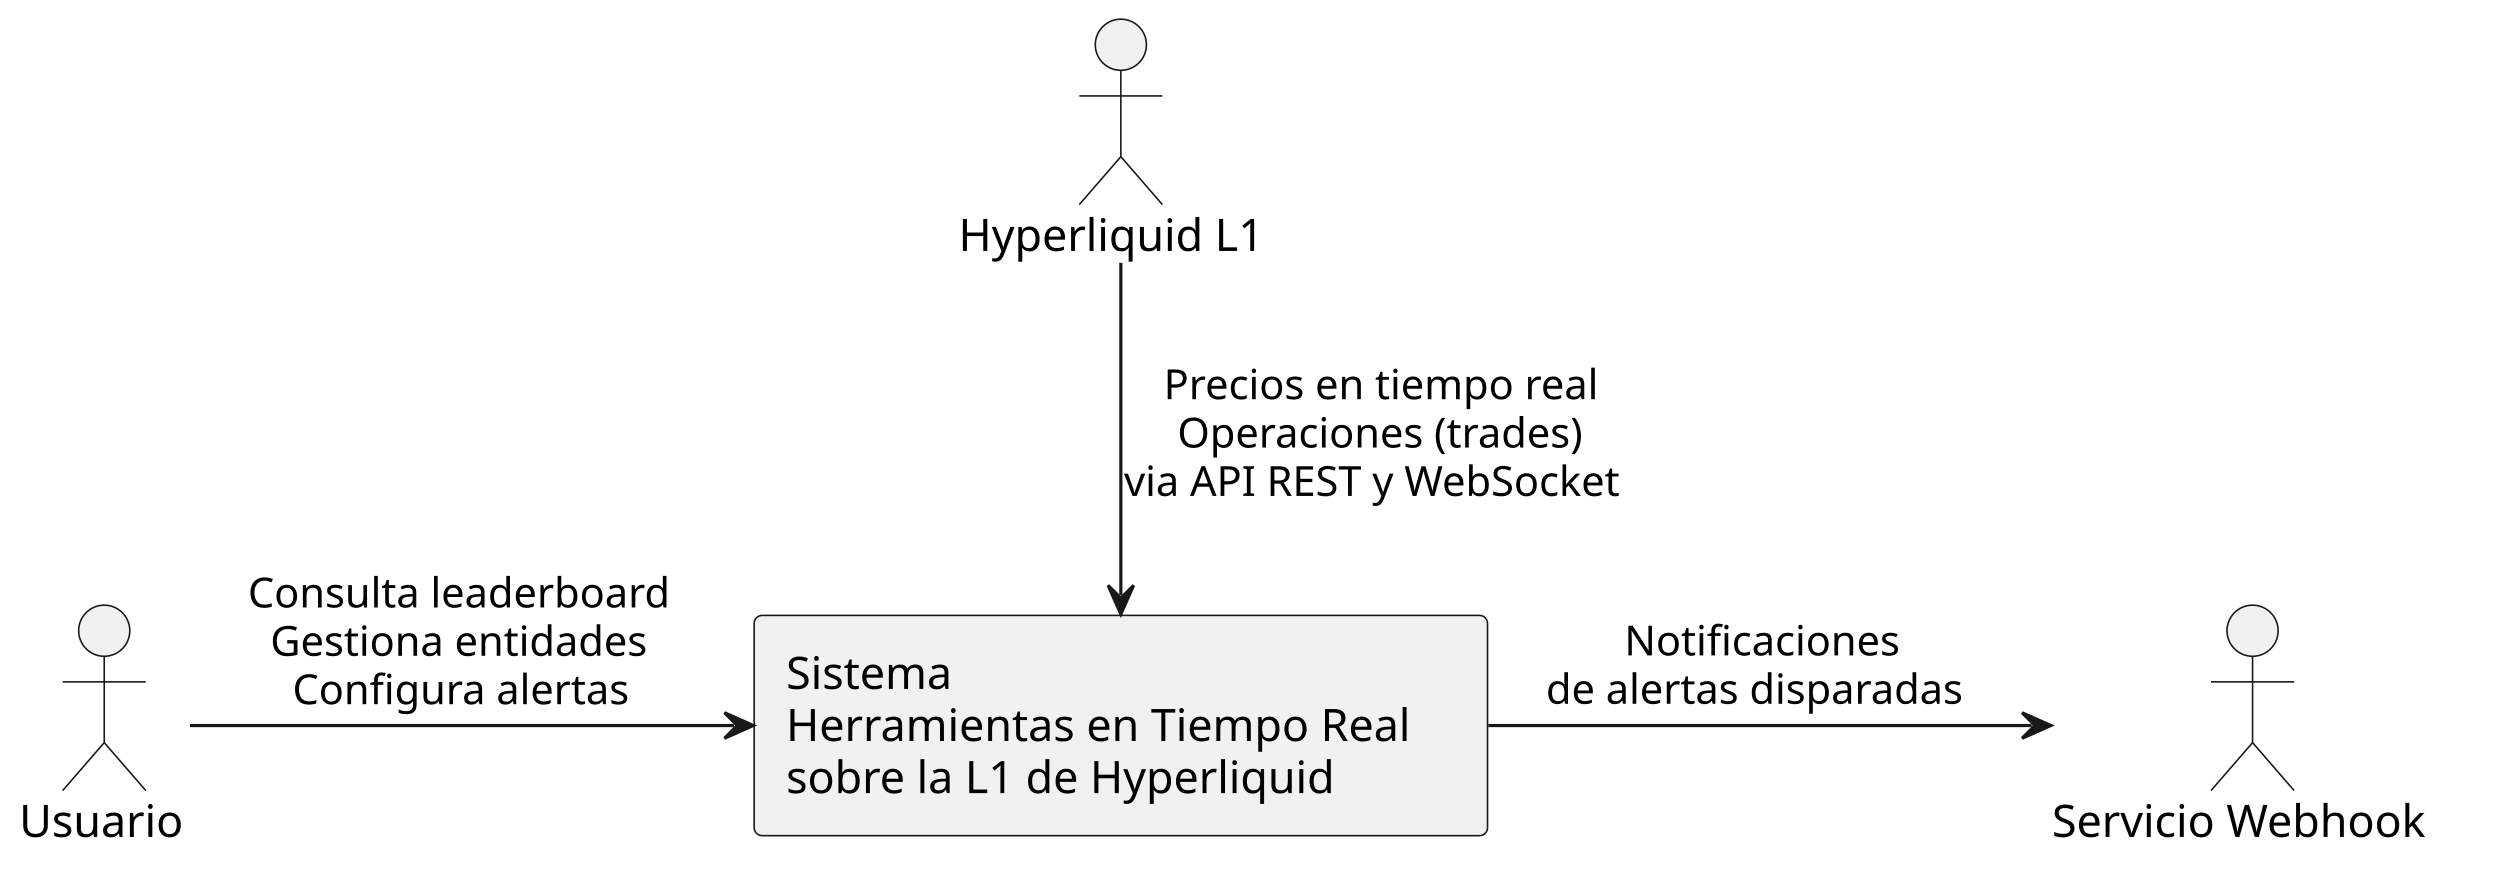
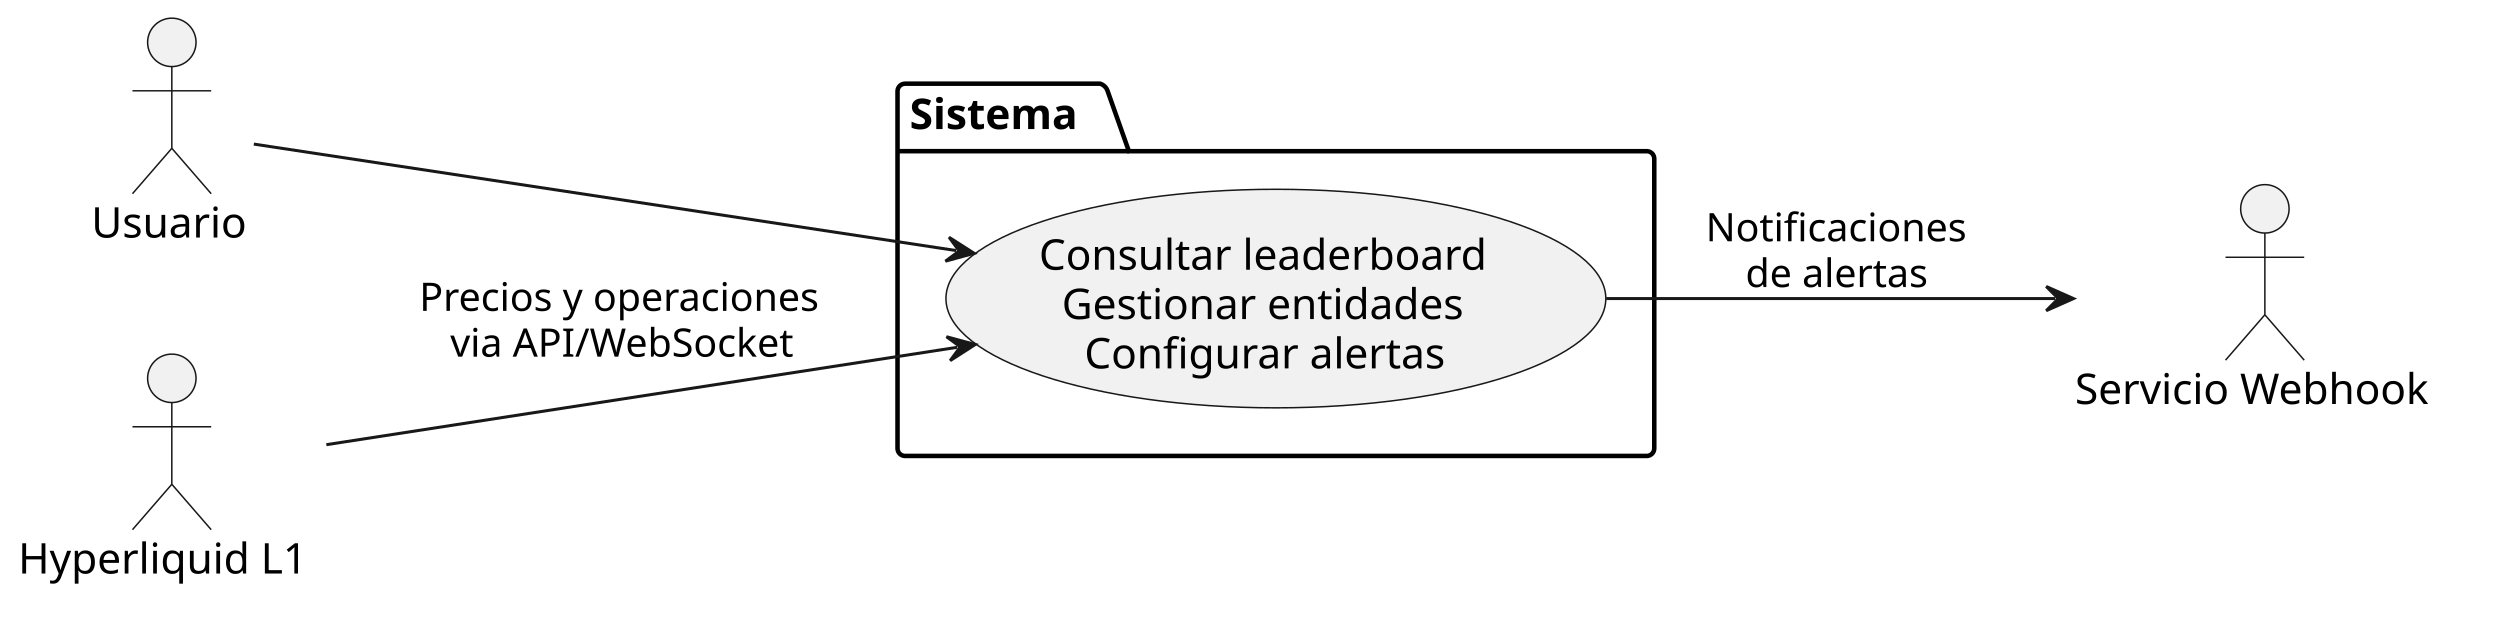
- <svg xmlns="http://www.w3.org/2000/svg" contentStyleType="text/css" data-diagram-type="DESCRIPTION" height="278px" preserveAspectRatio="none" style="width:782px;height:278px;background:#FFFFFF;" version="1.1" viewBox="0 0 782 278" width="782px" zoomAndPan="magnify">
+ <svg xmlns="http://www.w3.org/2000/svg" contentStyleType="text/css" data-diagram-type="DESCRIPTION" height="205px" preserveAspectRatio="none" style="width:826px;height:205px;background:#FFFFFF;" version="1.1" viewBox="0 0 826 205" width="826px" zoomAndPan="magnify">
  <defs />
  <g>
-     <g class="entity" data-qualified-name="S" data-source-line="1" id="ent0002">
-       <rect fill="#F1F1F1" height="68.891" rx="2.5" ry="2.5" style="stroke:#181818;stroke-width:0.5;" width="229.398" x="235.9" y="192.5" />
-       <text fill="#000000" font-family="sans-serif" font-size="14" lengthAdjust="spacing" textLength="56.39" x="245.9" y="215.495">Sistema</text>
-       <text fill="#000000" font-family="sans-serif" font-size="14" lengthAdjust="spacing" textLength="209.398" x="245.9" y="231.792">Herramientas en Tiempo Real</text>
-       <text fill="#000000" font-family="sans-serif" font-size="14" lengthAdjust="spacing" textLength="183.976" x="245.9" y="248.089">sobre la L1 de Hyperliquid</text>
+     <g class="cluster" data-qualified-name="Sistema" data-source-line="7" id="ent0005">
+       <path d="M299.04,27.65 L363.478,27.65 A3.75,3.75 0 0 1 365.978,30.15 L372.978,49.947 L544.07,49.947 A2.5,2.5 0 0 1 546.57,52.447 L546.57,148.15 A2.5,2.5 0 0 1 544.07,150.65 L299.04,150.65 A2.5,2.5 0 0 1 296.54,148.15 L296.54,30.15 A2.5,2.5 0 0 1 299.04,27.65" fill="none" style="stroke:#000000;stroke-width:1.5;" />
+       <line style="stroke:#000000;stroke-width:1.5;" x1="296.54" x2="372.978" y1="49.947" y2="49.947" />
+       <text fill="#000000" font-family="sans-serif" font-size="14" font-weight="700" lengthAdjust="spacing" textLength="63.438" x="300.54" y="42.645">Sistema</text>
    </g>
-     <g class="entity" data-qualified-name="U" data-source-line="3" id="ent0003">
-       <ellipse cx="32.602" cy="197.29" fill="#F1F1F1" rx="8" ry="8" style="stroke:#181818;stroke-width:0.5;" />
-       <path d="M32.602,205.29 L32.602,232.29 M19.602,213.29 L45.602,213.29 M32.602,232.29 L19.602,247.29 M32.602,232.29 L45.602,247.29" fill="none" style="stroke:#181818;stroke-width:0.5;" />
-       <text fill="#000000" font-family="sans-serif" font-size="14" lengthAdjust="spacing" textLength="53.204" x="6" y="261.785">Usuario</text>
+     <g class="entity" data-qualified-name="Sistema.SIS" data-source-line="8" id="ent0006">
+       <ellipse cx="421.552" cy="98.646" fill="#F1F1F1" rx="109.012" ry="36.106" style="stroke:#181818;stroke-width:0.5;" />
+       <text fill="#000000" font-family="sans-serif" font-size="14" lengthAdjust="spacing" textLength="156.557" x="343.274" y="89.117">Consultar leaderboard</text>
+       <text fill="#000000" font-family="sans-serif" font-size="14" lengthAdjust="spacing" textLength="141.483" x="350.811" y="105.414">Gestionar entidades</text>
+       <text fill="#000000" font-family="sans-serif" font-size="14" lengthAdjust="spacing" textLength="126.533" x="358.286" y="121.711">Configurar alertas</text>
    </g>
-     <g class="entity" data-qualified-name="HL" data-source-line="4" id="ent0004">
-       <ellipse cx="350.601" cy="14" fill="#F1F1F1" rx="8" ry="8" style="stroke:#181818;stroke-width:0.5;" />
-       <path d="M350.601,22 L350.601,49 M337.601,30 L363.601,30 M350.601,49 L337.601,64 M350.601,49 L363.601,64" fill="none" style="stroke:#181818;stroke-width:0.5;" />
-       <text fill="#000000" font-family="sans-serif" font-size="14" lengthAdjust="spacing" textLength="101.541" x="299.83" y="78.495">Hyperliquid L1</text>
+     <g class="entity" data-qualified-name="U" data-source-line="3" id="ent0002">
+       <ellipse cx="56.772" cy="14" fill="#F1F1F1" rx="8" ry="8" style="stroke:#181818;stroke-width:0.5;" />
+       <path d="M56.772,22 L56.772,49 M43.772,30 L69.772,30 M56.772,49 L43.772,64 M56.772,49 L69.772,64" fill="none" style="stroke:#181818;stroke-width:0.5;" />
+       <text fill="#000000" font-family="sans-serif" font-size="14" lengthAdjust="spacing" textLength="53.204" x="30.17" y="78.495">Usuario</text>
    </g>
-     <g class="entity" data-qualified-name="SW" data-source-line="5" id="ent0005">
-       <ellipse cx="704.604" cy="197.29" fill="#F1F1F1" rx="8" ry="8" style="stroke:#181818;stroke-width:0.5;" />
-       <path d="M704.604,205.29 L704.604,232.29 M691.604,213.29 L717.604,213.29 M704.604,232.29 L691.604,247.29 M704.604,232.29 L717.604,247.29" fill="none" style="stroke:#181818;stroke-width:0.5;" />
-       <text fill="#000000" font-family="sans-serif" font-size="14" lengthAdjust="spacing" textLength="125.487" x="641.86" y="261.785">Servicio Webhook</text>
+     <g class="entity" data-qualified-name="HL" data-source-line="4" id="ent0003">
+       <ellipse cx="56.77" cy="125" fill="#F1F1F1" rx="8" ry="8" style="stroke:#181818;stroke-width:0.5;" />
+       <path d="M56.77,133 L56.77,160 M43.77,141 L69.77,141 M56.77,160 L43.77,175 M56.77,160 L69.77,175" fill="none" style="stroke:#181818;stroke-width:0.5;" />
+       <text fill="#000000" font-family="sans-serif" font-size="14" lengthAdjust="spacing" textLength="101.541" x="6" y="189.495">Hyperliquid L1</text>
    </g>
-     <g class="link" data-entity-1="ent0003" data-entity-2="ent0002" data-link-type="dependency" data-source-line="7" id="lnk6">
-       <path d="M59.44,226.94 C98.15,226.94 165.99,226.94 229.62,226.94" fill="none" id="U-to-S" style="stroke:#181818;stroke-width:1;" />
-       <polygon fill="#181818" points="235.62,226.94,226.62,222.94,230.62,226.94,226.62,230.94,235.62,226.94" style="stroke:#181818;stroke-width:1;" />
-       <text fill="#000000" font-family="sans-serif" font-size="13" lengthAdjust="spacing" textLength="140.029" x="77.55" y="190.007">Consulta leaderboard</text>
-       <text fill="#000000" font-family="sans-serif" font-size="13" lengthAdjust="spacing" textLength="126.033" x="84.548" y="205.14">Gestiona entidades</text>
-       <text fill="#000000" font-family="sans-serif" font-size="13" lengthAdjust="spacing" textLength="112.15" x="91.49" y="220.273">Configura alertas</text>
+     <g class="entity" data-qualified-name="SW" data-source-line="5" id="ent0004">
+       <ellipse cx="748.314" cy="69" fill="#F1F1F1" rx="8" ry="8" style="stroke:#181818;stroke-width:0.5;" />
+       <path d="M748.314,77 L748.314,104 M735.314,85 L761.314,85 M748.314,104 L735.314,119 M748.314,104 L761.314,119" fill="none" style="stroke:#181818;stroke-width:0.5;" />
+       <text fill="#000000" font-family="sans-serif" font-size="14" lengthAdjust="spacing" textLength="125.487" x="685.57" y="133.495">Servicio Webhook</text>
    </g>
-     <g class="link" data-entity-1="ent0004" data-entity-2="ent0002" data-link-type="dependency" data-source-line="9" id="lnk7">
-       <path d="M350.6,82.21 C350.6,114.57 350.6,154.86 350.6,186.09" fill="none" id="HL-to-S" style="stroke:#181818;stroke-width:1;" />
-       <polygon fill="#181818" points="350.6,192.09,354.6,183.09,350.6,187.09,346.6,183.09,350.6,192.09" style="stroke:#181818;stroke-width:1;" />
-       <text fill="#000000" font-family="sans-serif" font-size="13" lengthAdjust="spacing" textLength="145.799" x="363.991" y="124.857">Precios en tiempo real</text>
-       <text fill="#000000" font-family="sans-serif" font-size="13" lengthAdjust="spacing" textLength="137.224" x="368.279" y="139.99">Operaciones (trades)</text>
-       <text fill="#000000" font-family="sans-serif" font-size="13" lengthAdjust="spacing" textLength="170.581" x="351.6" y="155.123">via API REST y WebSocket</text>
+     <g class="link" data-entity-1="ent0002" data-entity-2="ent0006" data-link-type="dependency" data-source-line="11" id="lnk7">
+       <path d="M83.86,47.61 C132.93,55.05 235.318,70.571 315.928,82.791" fill="none" id="U-to-SIS" style="stroke:#181818;stroke-width:1;" />
+       <polygon fill="#181818" points="321.86,83.69,313.561,78.386,316.916,82.941,312.362,86.296,321.86,83.69" style="stroke:#181818;stroke-width:1;" />
    </g>
-     <g class="link" data-entity-1="ent0002" data-entity-2="ent0005" data-link-type="dependency" data-source-line="11" id="lnk8">
-       <path d="M465.54,226.94 C523.98,226.94 586.77,226.94 635.51,226.94" fill="none" id="S-to-SW" style="stroke:#181818;stroke-width:1;" />
-       <polygon fill="#181818" points="641.51,226.94,632.51,222.94,636.51,226.94,632.51,230.94,641.51,226.94" style="stroke:#181818;stroke-width:1;" />
-       <text fill="#000000" font-family="sans-serif" font-size="13" lengthAdjust="spacing" textLength="91.413" x="508.088" y="205.007">Notificaciones</text>
-       <text fill="#000000" font-family="sans-serif" font-size="13" lengthAdjust="spacing" textLength="140.429" x="483.58" y="220.14">de alertas disparadas</text>
+     <g class="link" data-entity-1="ent0003" data-entity-2="ent0006" data-link-type="dependency" data-source-line="12" id="lnk8">
+       <path d="M107.83,146.92 C162.94,138.42 246.97,125.445 316.29,114.745" fill="none" id="HL-to-SIS" style="stroke:#181818;stroke-width:1;" />
+       <polygon fill="#181818" points="322.22,113.83,312.715,111.25,317.279,114.593,313.935,119.156,322.22,113.83" style="stroke:#181818;stroke-width:1;" />
+       <text fill="#000000" font-family="sans-serif" font-size="13" lengthAdjust="spacing" textLength="141.864" x="138.54" y="102.717">Precios y operaciones</text>
+       <text fill="#000000" font-family="sans-serif" font-size="13" lengthAdjust="spacing" textLength="121.431" x="148.757" y="117.85">via API/WebSocket</text>
+     </g>
+     <g class="link" data-entity-1="ent0006" data-entity-2="ent0004" data-link-type="dependency" data-source-line="13" id="lnk9">
+       <path d="M530.69,98.65 C581.99,98.65 635.44,98.65 679.07,98.65" fill="none" id="SIS-to-SW" style="stroke:#181818;stroke-width:1;" />
+       <polygon fill="#181818" points="685.07,98.65,676.07,94.65,680.07,98.65,676.07,102.65,685.07,98.65" style="stroke:#181818;stroke-width:1;" />
+       <text fill="#000000" font-family="sans-serif" font-size="13" lengthAdjust="spacing" textLength="91.413" x="563.57" y="79.717">Notificaciones</text>
+       <text fill="#000000" font-family="sans-serif" font-size="13" lengthAdjust="spacing" textLength="65.14" x="576.707" y="94.85">de alertas</text>
    </g>
  </g>
</svg>
